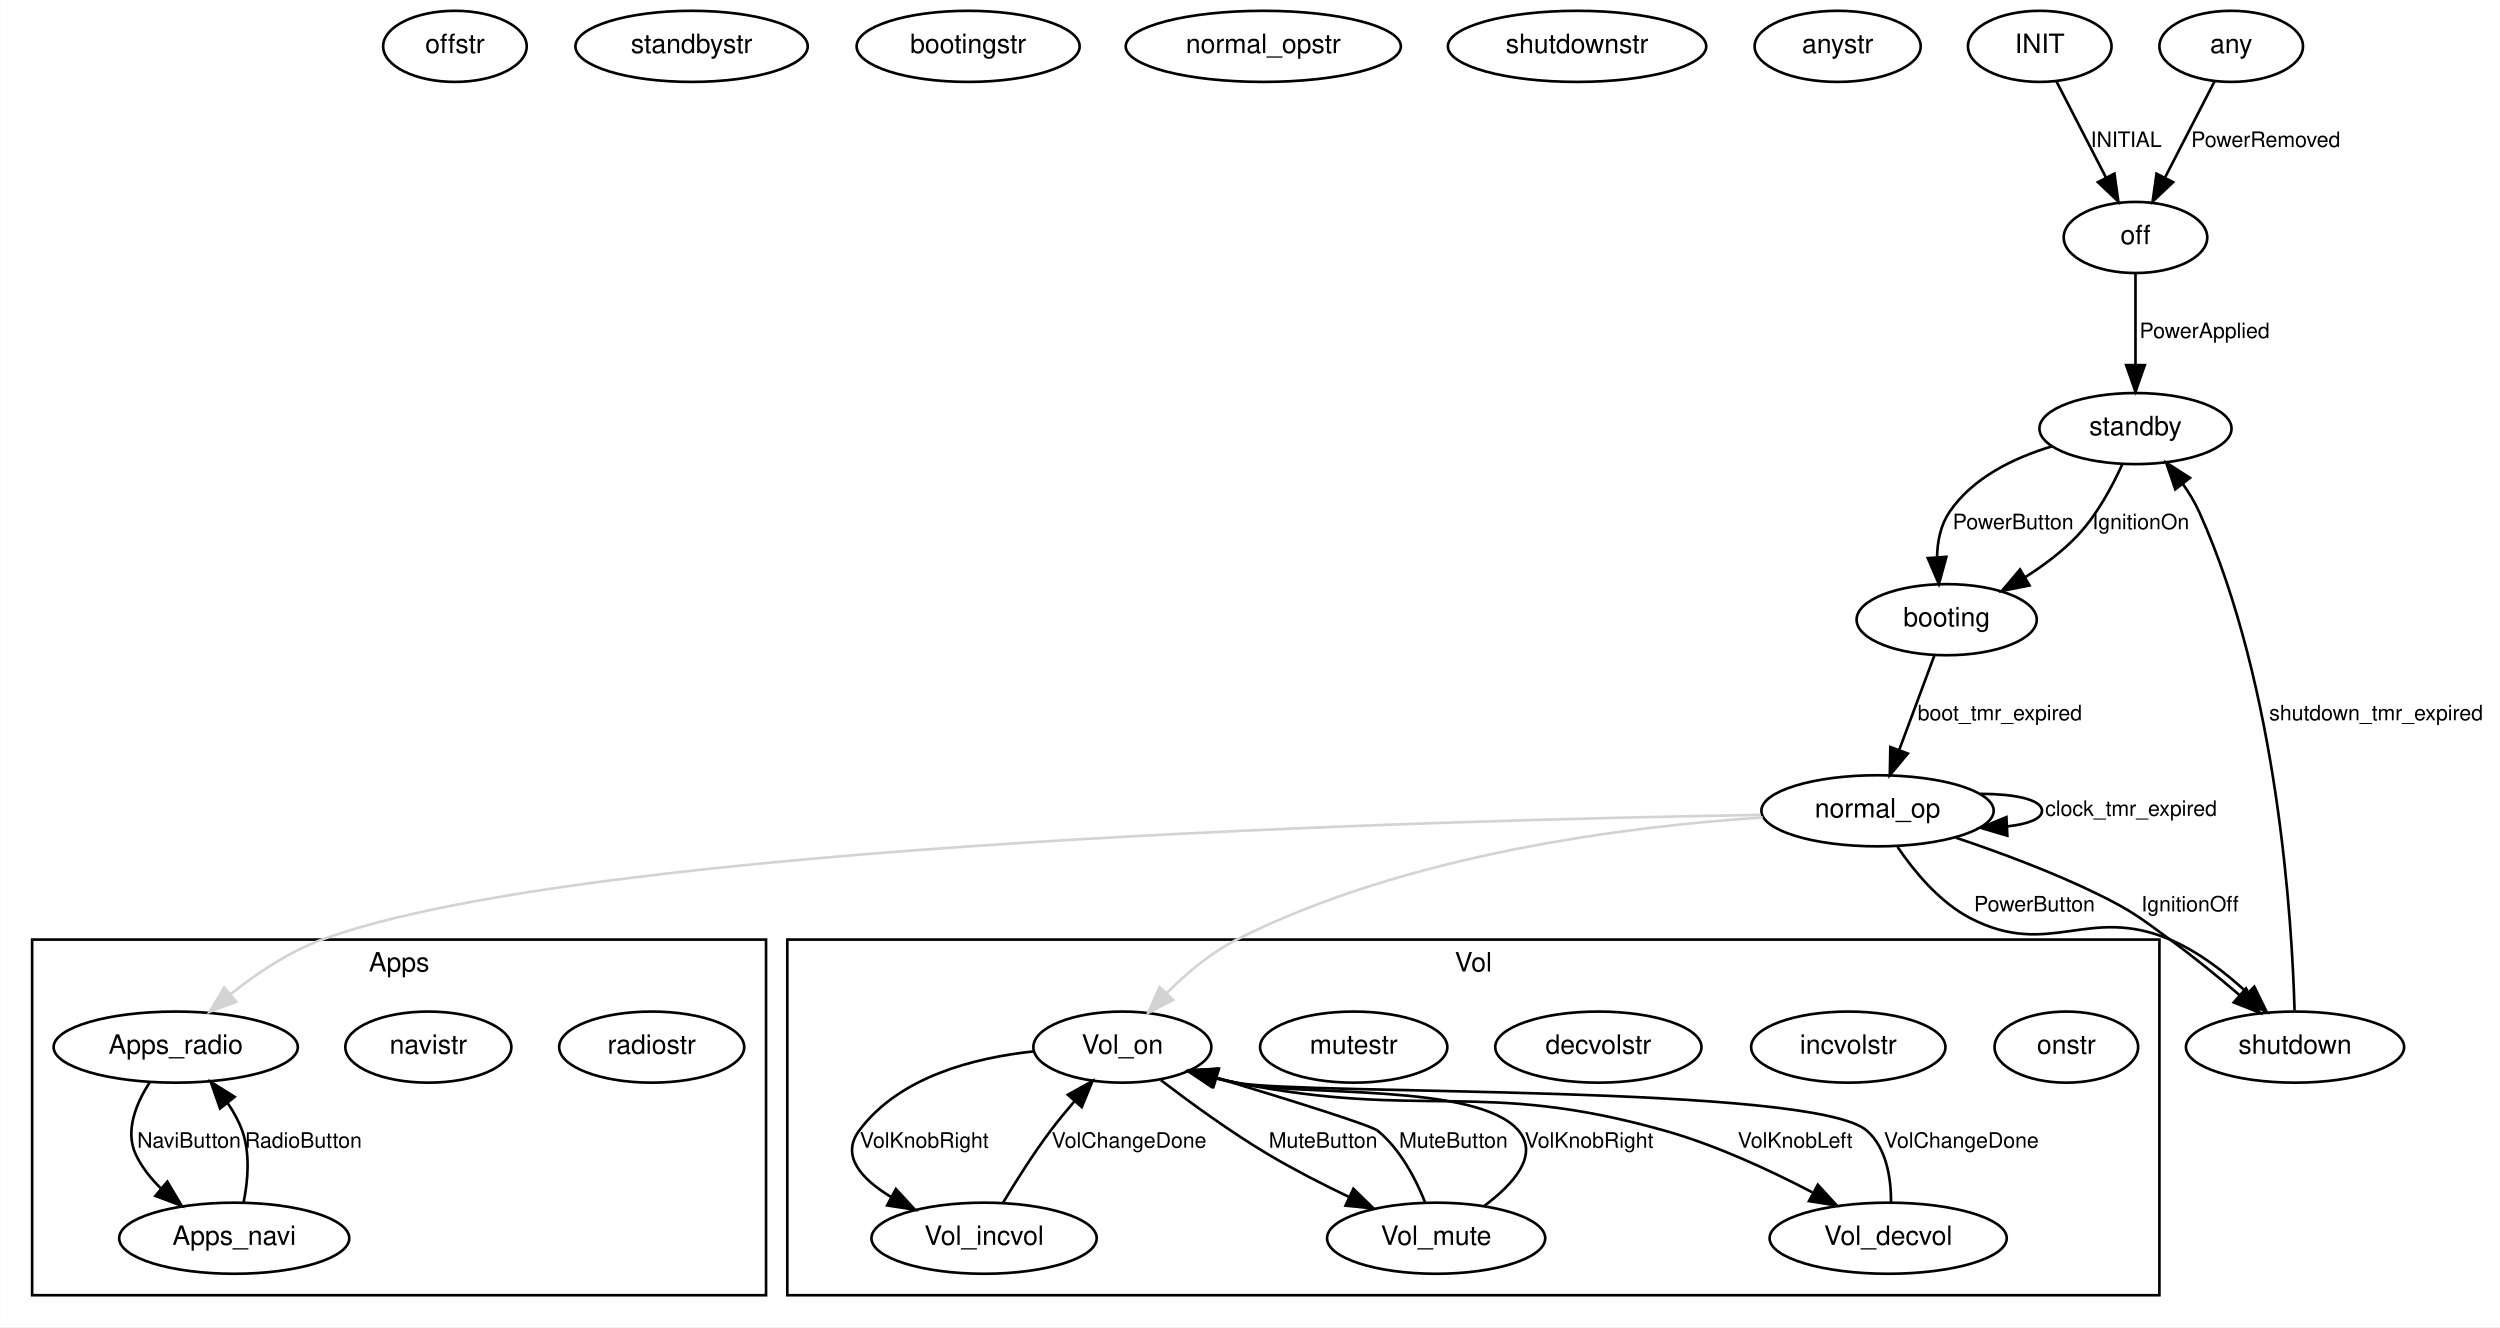
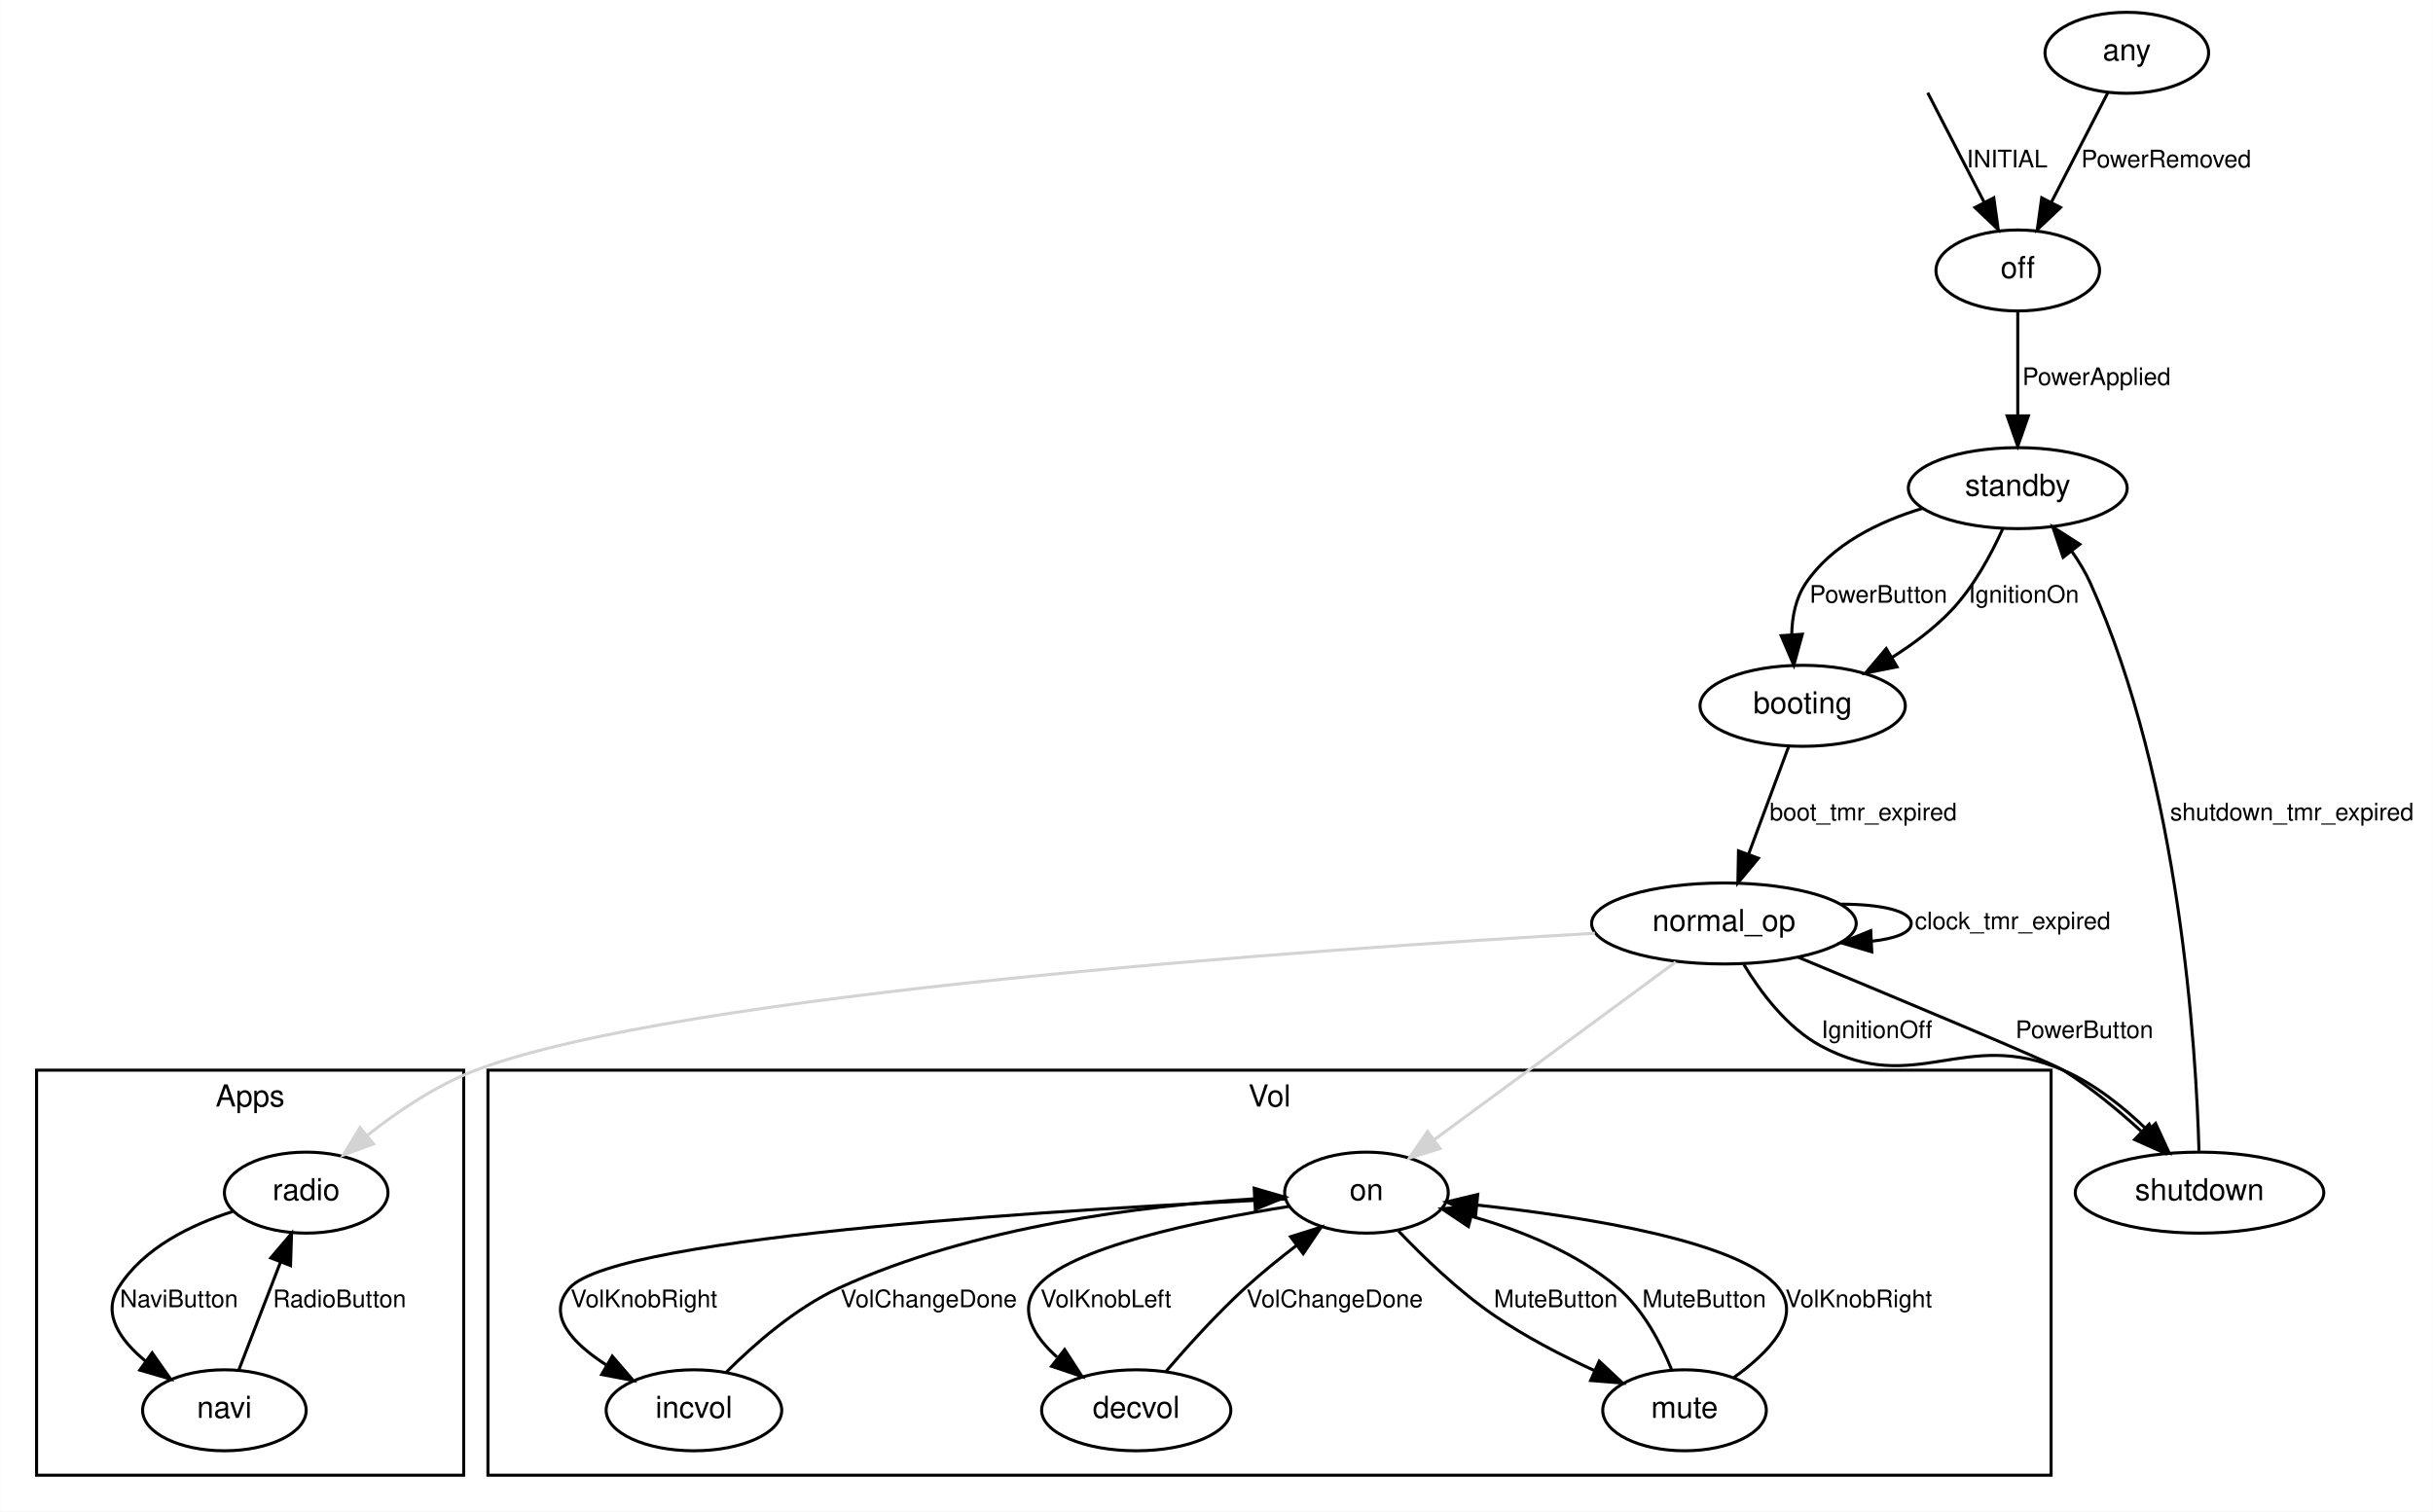
- <svg xmlns="http://www.w3.org/2000/svg" width="940pt" height="499pt" viewBox="0.00 0.00 940.00 499.09">
+ <svg xmlns="http://www.w3.org/2000/svg" width="803pt" height="499pt" viewBox="0.00 0.00 803.00 499.09">
  <g id="graph0" class="graph" transform="scale(1 1) rotate(0) translate(4 495.09)">
-     <polygon fill="white" stroke="none" points="-4,4 -4,-495.09 936,-495.09 936,4 -4,4" />
+     <polygon fill="white" stroke="none" points="-4,4 -4,-495.09 799,-495.09 799,4 -4,4" />
    <g id="clust1" class="cluster">
-       <polygon fill="none" stroke="black" points="8,-8 8,-141.74 284,-141.74 284,-8 8,-8" />
-       <text text-anchor="middle" x="146" y="-129.74" font-family="Helvetica,sans-Serif" font-size="10.00">Apps</text>
+       <polygon fill="none" stroke="black" points="8,-8 8,-141.74 149,-141.74 149,-8 8,-8" />
+       <text text-anchor="middle" x="78.5" y="-129.74" font-family="Helvetica,sans-Serif" font-size="10.00">Apps</text>
    </g>
    <g id="clust2" class="cluster">
-       <polygon fill="none" stroke="black" points="292,-8 292,-141.74 808,-141.74 808,-8 292,-8" />
-       <text text-anchor="middle" x="550" y="-129.74" font-family="Helvetica,sans-Serif" font-size="10.00">Vol</text>
+       <polygon fill="none" stroke="black" points="157,-8 157,-141.74 673,-141.74 673,-8 157,-8" />
+       <text text-anchor="middle" x="415" y="-129.74" font-family="Helvetica,sans-Serif" font-size="10.00">Vol</text>
    </g>
    <g id="node1" class="node" />
    <g id="node2" class="node">
-       <ellipse fill="none" stroke="black" cx="167" cy="-477.655" rx="27" ry="13.37" />
-       <text text-anchor="middle" x="167" y="-475.155" font-family="Helvetica,sans-Serif" font-size="10.00">offstr</text>
+       <ellipse fill="none" stroke="black" cx="662" cy="-405.785" rx="27" ry="13.37" />
+       <text text-anchor="middle" x="662" y="-403.285" font-family="Helvetica,sans-Serif" font-size="10.00">off</text>
+     </g>
+     <g id="edge1" class="edge">
+       <path fill="none" stroke="black" d="M632.271,-464.485C637.421,-454.489 644.84,-440.09 650.978,-428.176" />
+       <polygon fill="black" stroke="black" points="654.09,-429.779 655.559,-419.287 647.867,-426.573 654.09,-429.779" />
+       <text text-anchor="middle" x="658.5" y="-439.82" font-family="Helvetica,sans-Serif" font-size="8.00">INITIAL</text>
    </g>
    <g id="node3" class="node">
-       <ellipse fill="none" stroke="black" cx="256" cy="-477.655" rx="43.682" ry="13.37" />
-       <text text-anchor="middle" x="256" y="-475.155" font-family="Helvetica,sans-Serif" font-size="10.00">standbystr</text>
+       <ellipse fill="none" stroke="black" cx="662" cy="-333.915" rx="36.125" ry="13.37" />
+       <text text-anchor="middle" x="662" y="-331.415" font-family="Helvetica,sans-Serif" font-size="10.00">standby</text>
+     </g>
+     <g id="edge2" class="edge">
+       <path fill="none" stroke="black" d="M662,-392.294C662,-382.775 662,-369.402 662,-357.96" />
+       <polygon fill="black" stroke="black" points="665.5,-357.771 662,-347.771 658.5,-357.771 665.5,-357.771" />
+       <text text-anchor="middle" x="688" y="-367.95" font-family="Helvetica,sans-Serif" font-size="8.00">PowerApplied</text>
    </g>
    <g id="node4" class="node">
-       <ellipse fill="none" stroke="black" cx="360" cy="-477.655" rx="41.94" ry="13.37" />
-       <text text-anchor="middle" x="360" y="-475.155" font-family="Helvetica,sans-Serif" font-size="10.00">bootingstr</text>
+       <ellipse fill="none" stroke="black" cx="591" cy="-262.045" rx="33.882" ry="13.37" />
+       <text text-anchor="middle" x="591" y="-259.545" font-family="Helvetica,sans-Serif" font-size="10.00">booting</text>
+     </g>
+     <g id="edge3" class="edge">
+       <path fill="none" stroke="black" d="M630.525,-327.222C616.294,-322.927 600.739,-315.447 592,-302.48 588.699,-297.582 587.509,-291.508 587.382,-285.606" />
+       <polygon fill="black" stroke="black" points="590.885,-285.677 588.075,-275.461 583.901,-285.199 590.885,-285.677" />
+       <text text-anchor="middle" x="616" y="-296.08" font-family="Helvetica,sans-Serif" font-size="8.00">PowerButton</text>
+     </g>
+     <g id="edge4" class="edge">
+       <path fill="none" stroke="black" d="M657.047,-320.493C653.278,-312.156 647.468,-301.308 640,-293.48 634.361,-287.571 627.342,-282.337 620.394,-277.949" />
+       <polygon fill="black" stroke="black" points="622.134,-274.912 611.74,-272.856 618.583,-280.945 622.134,-274.912" />
+       <text text-anchor="middle" x="664" y="-296.08" font-family="Helvetica,sans-Serif" font-size="8.00">IgnitionOn</text>
    </g>
    <g id="node5" class="node">
-       <ellipse fill="none" stroke="black" cx="471" cy="-477.655" rx="51.738" ry="13.37" />
-       <text text-anchor="middle" x="471" y="-475.155" font-family="Helvetica,sans-Serif" font-size="10.00">normal_opstr</text>
+       <ellipse fill="none" stroke="black" cx="565" cy="-190.175" rx="43.682" ry="13.37" />
+       <text text-anchor="middle" x="565" y="-187.675" font-family="Helvetica,sans-Serif" font-size="10.00">normal_op</text>
+     </g>
+     <g id="edge5" class="edge">
+       <path fill="none" stroke="black" d="M586.352,-248.554C582.691,-238.717 577.499,-224.765 573.152,-213.081" />
+       <polygon fill="black" stroke="black" points="576.376,-211.71 569.608,-203.558 569.815,-214.151 576.376,-211.71" />
+       <text text-anchor="middle" x="611" y="-224.21" font-family="Helvetica,sans-Serif" font-size="8.00">boot_tmr_expired</text>
+     </g>
+     <g id="edge19" class="edge">
+       <path fill="none" stroke="black" d="M603.65,-196.55C616.534,-196.55 626.841,-194.425 626.841,-190.175 626.841,-187.12 621.516,-185.164 613.737,-184.304" />
+       <polygon fill="black" stroke="black" points="613.813,-180.804 603.65,-183.8 613.463,-187.795 613.813,-180.804" />
+       <text text-anchor="middle" x="660.341" y="-188.275" font-family="Helvetica,sans-Serif" font-size="8.00">clock_tmr_expired</text>
    </g>
    <g id="node6" class="node">
-       <ellipse fill="none" stroke="black" cx="589" cy="-477.655" rx="48.582" ry="13.37" />
-       <text text-anchor="middle" x="589" y="-475.155" font-family="Helvetica,sans-Serif" font-size="10.00">shutdownstr</text>
+       <ellipse fill="none" stroke="black" cx="722" cy="-101.305" rx="41.024" ry="13.37" />
+       <text text-anchor="middle" x="722" y="-98.805" font-family="Helvetica,sans-Serif" font-size="10.00">shutdown</text>
+     </g>
+     <g id="edge17" class="edge">
+       <path fill="none" stroke="black" d="M589.554,-179.009C621.311,-165.827 673.055,-144.218 677,-141.74 686.045,-136.06 695.082,-128.582 702.66,-121.666" />
+       <polygon fill="black" stroke="black" points="705.382,-123.909 710.241,-114.494 700.571,-118.824 705.382,-123.909" />
+       <text text-anchor="middle" x="684" y="-152.34" font-family="Helvetica,sans-Serif" font-size="8.00">PowerButton</text>
+     </g>
+     <g id="edge18" class="edge">
+       <path fill="none" stroke="black" d="M571.598,-176.595C577.096,-167.489 585.824,-155.764 597,-149.74 628.454,-132.785 644.223,-155.971 677,-141.74 687.434,-137.21 697.175,-129.34 704.907,-121.817" />
+       <polygon fill="black" stroke="black" points="707.497,-124.173 711.92,-114.545 702.459,-119.313 707.497,-124.173" />
+       <text text-anchor="middle" x="615.5" y="-152.34" font-family="Helvetica,sans-Serif" font-size="8.00">IgnitionOff</text>
+     </g>
+     <g id="node8" class="node">
+       <ellipse fill="none" stroke="black" cx="97" cy="-101.305" rx="27" ry="13.37" />
+       <text text-anchor="middle" x="97" y="-98.805" font-family="Helvetica,sans-Serif" font-size="10.00">radio</text>
+     </g>
+     <g id="edge8" class="edge">
+       <path fill="none" stroke="lightgrey" d="M522.433,-186.942C431.236,-181.727 219.86,-167.219 153,-141.74 139.979,-136.778 127.144,-128.095 117.054,-120.138" />
+       <polygon fill="lightgrey" stroke="lightgrey" points="119.22,-117.388 109.28,-113.722 114.765,-122.787 119.22,-117.388" />
+     </g>
+     <g id="node10" class="node">
+       <ellipse fill="none" stroke="black" cx="447" cy="-101.305" rx="27" ry="13.37" />
+       <text text-anchor="middle" x="447" y="-98.805" font-family="Helvetica,sans-Serif" font-size="10.00">on</text>
+     </g>
+     <g id="edge16" class="edge">
+       <path fill="none" stroke="lightgrey" d="M549.086,-177.459C528.558,-162.347 492.73,-135.971 469.443,-118.827" />
+       <polygon fill="lightgrey" stroke="lightgrey" points="471.318,-115.861 461.19,-112.751 467.168,-121.498 471.318,-115.861" />
+     </g>
+     <g id="edge20" class="edge">
+       <path fill="none" stroke="black" d="M721.82,-115.114C720.92,-147.817 715.703,-236.469 686,-302.48 684.339,-306.172 682.133,-309.809 679.731,-313.213" />
+       <polygon fill="black" stroke="black" points="676.967,-311.066 673.551,-321.095 682.475,-315.385 676.967,-311.066" />
+       <text text-anchor="middle" x="752.5" y="-224.21" font-family="Helvetica,sans-Serif" font-size="8.00">shutdown_tmr_expired</text>
    </g>
    <g id="node7" class="node">
-       <ellipse fill="none" stroke="black" cx="687" cy="-477.655" rx="31.226" ry="13.37" />
-       <text text-anchor="middle" x="687" y="-475.155" font-family="Helvetica,sans-Serif" font-size="10.00">anystr</text>
+       <ellipse fill="none" stroke="black" cx="698" cy="-477.655" rx="27" ry="13.37" />
+       <text text-anchor="middle" x="698" y="-475.155" font-family="Helvetica,sans-Serif" font-size="10.00">any</text>
    </g>
-     <g id="node8" class="node">
-       <ellipse fill="none" stroke="black" cx="763" cy="-477.655" rx="27" ry="13.37" />
-       <text text-anchor="middle" x="763" y="-475.155" font-family="Helvetica,sans-Serif" font-size="10.00">INIT</text>
+     <g id="edge21" class="edge">
+       <path fill="none" stroke="black" d="M691.729,-464.485C686.579,-454.489 679.16,-440.09 673.022,-428.176" />
+       <polygon fill="black" stroke="black" points="676.133,-426.573 668.441,-419.287 669.91,-429.779 676.133,-426.573" />
+       <text text-anchor="middle" x="711" y="-439.82" font-family="Helvetica,sans-Serif" font-size="8.00">PowerRemoved</text>
    </g>
    <g id="node9" class="node">
-       <ellipse fill="none" stroke="black" cx="799" cy="-405.785" rx="27" ry="13.37" />
-       <text text-anchor="middle" x="799" y="-403.285" font-family="Helvetica,sans-Serif" font-size="10.00">off</text>
+       <ellipse fill="none" stroke="black" cx="70" cy="-29.435" rx="27" ry="13.37" />
+       <text text-anchor="middle" x="70" y="-26.935" font-family="Helvetica,sans-Serif" font-size="10.00">navi</text>
    </g>
-     <g id="edge1" class="edge">
-       <path fill="none" stroke="black" d="M769.271,-464.485C774.421,-454.489 781.84,-440.09 787.978,-428.176" />
-       <polygon fill="black" stroke="black" points="791.09,-429.779 792.559,-419.287 784.867,-426.573 791.09,-429.779" />
-       <text text-anchor="middle" x="795.5" y="-439.82" font-family="Helvetica,sans-Serif" font-size="8.00">INITIAL</text>
+     <g id="edge6" class="edge">
+       <path fill="none" stroke="black" d="M72.718,-95.059C59.103,-90.742 43.244,-83.1 35,-69.87 29.589,-61.186 35.576,-52.566 44.04,-45.611" />
+       <polygon fill="black" stroke="black" points="46.154,-48.402 52.252,-39.738 42.082,-42.708 46.154,-48.402" />
+       <text text-anchor="middle" x="55" y="-63.47" font-family="Helvetica,sans-Serif" font-size="8.00">NaviButton</text>
    </g>
-     <g id="node10" class="node">
-       <ellipse fill="none" stroke="black" cx="799" cy="-333.915" rx="36.125" ry="13.37" />
-       <text text-anchor="middle" x="799" y="-331.415" font-family="Helvetica,sans-Serif" font-size="10.00">standby</text>
-     </g>
-     <g id="edge2" class="edge">
-       <path fill="none" stroke="black" d="M799,-392.294C799,-382.775 799,-369.402 799,-357.96" />
-       <polygon fill="black" stroke="black" points="802.5,-357.771 799,-347.771 795.5,-357.771 802.5,-357.771" />
-       <text text-anchor="middle" x="825" y="-367.95" font-family="Helvetica,sans-Serif" font-size="8.00">PowerApplied</text>
+     <g id="edge7" class="edge">
+       <path fill="none" stroke="black" d="M74.785,-42.818C78.575,-52.624 83.964,-66.57 88.485,-78.27" />
+       <polygon fill="black" stroke="black" points="85.304,-79.748 92.173,-87.814 91.833,-77.224 85.304,-79.748" />
+       <text text-anchor="middle" x="108" y="-63.47" font-family="Helvetica,sans-Serif" font-size="8.00">RadioButton</text>
    </g>
    <g id="node11" class="node">
-       <ellipse fill="none" stroke="black" cx="728" cy="-262.045" rx="33.882" ry="13.37" />
-       <text text-anchor="middle" x="728" y="-259.545" font-family="Helvetica,sans-Serif" font-size="10.00">booting</text>
+       <ellipse fill="none" stroke="black" cx="225" cy="-29.435" rx="28.983" ry="13.37" />
+       <text text-anchor="middle" x="225" y="-26.935" font-family="Helvetica,sans-Serif" font-size="10.00">incvol</text>
    </g>
-     <g id="edge3" class="edge">
-       <path fill="none" stroke="black" d="M767.525,-327.222C753.294,-322.927 737.739,-315.447 729,-302.48 725.699,-297.582 724.509,-291.508 724.382,-285.606" />
-       <polygon fill="black" stroke="black" points="727.885,-285.677 725.075,-275.461 720.901,-285.199 727.885,-285.677" />
-       <text text-anchor="middle" x="753" y="-296.08" font-family="Helvetica,sans-Serif" font-size="8.00">PowerButton</text>
-     </g>
-     <g id="edge4" class="edge">
-       <path fill="none" stroke="black" d="M794.047,-320.493C790.278,-312.156 784.468,-301.308 777,-293.48 771.361,-287.571 764.342,-282.337 757.394,-277.949" />
-       <polygon fill="black" stroke="black" points="759.134,-274.912 748.74,-272.856 755.583,-280.945 759.134,-274.912" />
-       <text text-anchor="middle" x="801" y="-296.08" font-family="Helvetica,sans-Serif" font-size="8.00">IgnitionOn</text>
+     <g id="edge10" class="edge">
+       <path fill="none" stroke="black" d="M420.316,-99.193C356.57,-96.263 199.556,-87.33 184,-69.87 176.095,-60.997 184.679,-51.753 195.998,-44.447" />
+       <polygon fill="black" stroke="black" points="198.047,-47.305 204.959,-39.276 194.548,-41.242 198.047,-47.305" />
+       <text text-anchor="middle" x="208.5" y="-63.47" font-family="Helvetica,sans-Serif" font-size="8.00">VolKnobRight</text>
    </g>
    <g id="node12" class="node">
-       <ellipse fill="none" stroke="black" cx="702" cy="-190.175" rx="43.682" ry="13.37" />
-       <text text-anchor="middle" x="702" y="-187.675" font-family="Helvetica,sans-Serif" font-size="10.00">normal_op</text>
+       <ellipse fill="none" stroke="black" cx="371" cy="-29.435" rx="31.226" ry="13.37" />
+       <text text-anchor="middle" x="371" y="-26.935" font-family="Helvetica,sans-Serif" font-size="10.00">decvol</text>
    </g>
-     <g id="edge5" class="edge">
-       <path fill="none" stroke="black" d="M723.352,-248.554C719.691,-238.717 714.499,-224.765 710.152,-213.081" />
-       <polygon fill="black" stroke="black" points="713.376,-211.71 706.608,-203.558 706.815,-214.151 713.376,-211.71" />
-       <text text-anchor="middle" x="748" y="-224.21" font-family="Helvetica,sans-Serif" font-size="8.00">boot_tmr_expired</text>
-     </g>
-     <g id="edge19" class="edge">
-       <path fill="none" stroke="black" d="M740.65,-196.55C753.534,-196.55 763.841,-194.425 763.841,-190.175 763.841,-187.12 758.516,-185.164 750.737,-184.304" />
-       <polygon fill="black" stroke="black" points="750.813,-180.804 740.65,-183.8 750.463,-187.795 750.813,-180.804" />
-       <text text-anchor="middle" x="797.341" y="-188.275" font-family="Helvetica,sans-Serif" font-size="8.00">clock_tmr_expired</text>
-     </g>
-     <g id="node15" class="node">
-       <ellipse fill="none" stroke="black" cx="62" cy="-101.305" rx="45.924" ry="13.37" />
-       <text text-anchor="middle" x="62" y="-98.805" font-family="Helvetica,sans-Serif" font-size="10.00">Apps_radio</text>
-     </g>
-     <g id="edge8" class="edge">
-       <path fill="none" stroke="lightgrey" d="M658.08,-188.639C539.723,-186.716 216.374,-178.181 117,-141.74 104.543,-137.172 92.375,-128.961 82.664,-121.21" />
-       <polygon fill="lightgrey" stroke="lightgrey" points="84.725,-118.371 74.817,-114.62 80.223,-123.731 84.725,-118.371" />
-     </g>
-     <g id="node21" class="node">
-       <ellipse fill="none" stroke="black" cx="418" cy="-101.305" rx="33.47" ry="13.37" />
-       <text text-anchor="middle" x="418" y="-98.805" font-family="Helvetica,sans-Serif" font-size="10.00">Vol_on</text>
-     </g>
-     <g id="edge16" class="edge">
-       <path fill="none" stroke="lightgrey" d="M658.808,-187.675C608.741,-184.398 524.929,-174.074 461,-141.74 451.309,-136.838 442.192,-129.125 434.87,-121.815" />
-       <polygon fill="lightgrey" stroke="lightgrey" points="437.091,-119.07 427.685,-114.194 431.998,-123.871 437.091,-119.07" />
-     </g>
-     <g id="node25" class="node">
-       <ellipse fill="none" stroke="black" cx="859" cy="-101.305" rx="41.024" ry="13.37" />
-       <text text-anchor="middle" x="859" y="-98.805" font-family="Helvetica,sans-Serif" font-size="10.00">shutdown</text>
-     </g>
-     <g id="edge17" class="edge">
-       <path fill="none" stroke="black" d="M709.507,-176.601C715.672,-167.499 725.281,-155.776 737,-149.74 766.802,-134.392 781.152,-154.862 812,-141.74 822.733,-137.175 832.883,-129.3 840.985,-121.782" />
-       <polygon fill="black" stroke="black" points="843.688,-124.033 848.351,-114.519 838.773,-119.048 843.688,-124.033" />
-       <text text-anchor="middle" x="761" y="-152.34" font-family="Helvetica,sans-Serif" font-size="8.00">PowerButton</text>
-     </g>
-     <g id="edge18" class="edge">
-       <path fill="none" stroke="black" d="M731.432,-180.069C747.589,-174.655 767.781,-167.2 785,-158.74 797.727,-152.487 800.542,-150.095 812,-141.74 820.815,-135.313 830.1,-127.716 838.067,-120.915" />
-       <polygon fill="black" stroke="black" points="840.554,-123.391 845.819,-114.197 835.969,-118.101 840.554,-123.391" />
-       <text text-anchor="middle" x="819.5" y="-152.34" font-family="Helvetica,sans-Serif" font-size="8.00">IgnitionOff</text>
+     <g id="edge11" class="edge">
+       <path fill="none" stroke="black" d="M421.524,-96.772C392.588,-92.175 348.067,-83.133 338,-69.87 332.171,-62.19 337.133,-53.972 344.819,-47.036" />
+       <polygon fill="black" stroke="black" points="347.363,-49.492 353.115,-40.595 343.07,-43.963 347.363,-49.492" />
+       <text text-anchor="middle" x="361" y="-63.47" font-family="Helvetica,sans-Serif" font-size="8.00">VolKnobLeft</text>
    </g>
    <g id="node13" class="node">
-       <ellipse fill="none" stroke="black" cx="241" cy="-101.305" rx="34.797" ry="13.37" />
-       <text text-anchor="middle" x="241" y="-98.805" font-family="Helvetica,sans-Serif" font-size="10.00">radiostr</text>
-     </g>
-     <g id="node14" class="node">
-       <ellipse fill="none" stroke="black" cx="157" cy="-101.305" rx="31.226" ry="13.37" />
-       <text text-anchor="middle" x="157" y="-98.805" font-family="Helvetica,sans-Serif" font-size="10.00">navistr</text>
-     </g>
-     <g id="node16" class="node">
-       <ellipse fill="none" stroke="black" cx="84" cy="-29.435" rx="43.267" ry="13.37" />
-       <text text-anchor="middle" x="84" y="-26.935" font-family="Helvetica,sans-Serif" font-size="10.00">Apps_navi</text>
-     </g>
-     <g id="edge6" class="edge">
-       <path fill="none" stroke="black" d="M52.171,-88.02C47.115,-80.134 42.808,-69.745 47,-60.87 49.251,-56.104 52.655,-51.832 56.503,-48.102" />
-       <polygon fill="black" stroke="black" points="58.84,-50.711 64.265,-41.61 54.349,-45.341 58.84,-50.711" />
-       <text text-anchor="middle" x="67" y="-63.47" font-family="Helvetica,sans-Serif" font-size="8.00">NaviButton</text>
-     </g>
-     <g id="edge7" class="edge">
-       <path fill="none" stroke="black" d="M87.508,-42.865C89.134,-50.809 90.102,-61.208 87,-69.87 85.702,-73.495 83.765,-76.998 81.534,-80.257" />
-       <polygon fill="black" stroke="black" points="78.673,-78.231 75.174,-88.231 84.146,-82.596 78.673,-78.231" />
-       <text text-anchor="middle" x="110" y="-63.47" font-family="Helvetica,sans-Serif" font-size="8.00">RadioButton</text>
-     </g>
-     <g id="node17" class="node">
-       <ellipse fill="none" stroke="black" cx="773" cy="-101.305" rx="27" ry="13.37" />
-       <text text-anchor="middle" x="773" y="-98.805" font-family="Helvetica,sans-Serif" font-size="10.00">onstr</text>
-     </g>
-     <g id="node18" class="node">
-       <ellipse fill="none" stroke="black" cx="691" cy="-101.305" rx="36.541" ry="13.37" />
-       <text text-anchor="middle" x="691" y="-98.805" font-family="Helvetica,sans-Serif" font-size="10.00">incvolstr</text>
-     </g>
-     <g id="node19" class="node">
-       <ellipse fill="none" stroke="black" cx="597" cy="-101.305" rx="38.782" ry="13.37" />
-       <text text-anchor="middle" x="597" y="-98.805" font-family="Helvetica,sans-Serif" font-size="10.00">decvolstr</text>
-     </g>
-     <g id="node20" class="node">
-       <ellipse fill="none" stroke="black" cx="505" cy="-101.305" rx="35.211" ry="13.37" />
-       <text text-anchor="middle" x="505" y="-98.805" font-family="Helvetica,sans-Serif" font-size="10.00">mutestr</text>
-     </g>
-     <g id="node22" class="node">
-       <ellipse fill="none" stroke="black" cx="536" cy="-29.435" rx="41.024" ry="13.37" />
-       <text text-anchor="middle" x="536" y="-26.935" font-family="Helvetica,sans-Serif" font-size="10.00">Vol_mute</text>
+       <ellipse fill="none" stroke="black" cx="552" cy="-29.435" rx="27" ry="13.37" />
+       <text text-anchor="middle" x="552" y="-26.935" font-family="Helvetica,sans-Serif" font-size="10.00">mute</text>
    </g>
    <g id="edge9" class="edge">
-       <path fill="none" stroke="black" d="M432.473,-88.879C443.303,-80.593 458.656,-69.391 473,-60.87 482.576,-55.181 493.375,-49.663 503.292,-44.923" />
-       <polygon fill="black" stroke="black" points="504.884,-48.042 512.461,-40.637 501.919,-41.701 504.884,-48.042" />
-       <text text-anchor="middle" x="493.5" y="-63.47" font-family="Helvetica,sans-Serif" font-size="8.00">MuteButton</text>
+       <path fill="none" stroke="black" d="M457.604,-88.594C465.652,-80.166 477.294,-68.913 489,-60.87 499.299,-53.794 511.493,-47.491 522.397,-42.482" />
+       <polygon fill="black" stroke="black" points="523.837,-45.672 531.567,-38.426 521.005,-39.27 523.837,-45.672" />
+       <text text-anchor="middle" x="509.5" y="-63.47" font-family="Helvetica,sans-Serif" font-size="8.00">MuteButton</text>
    </g>
-     <g id="node23" class="node">
-       <ellipse fill="none" stroke="black" cx="366" cy="-29.435" rx="42.353" ry="13.37" />
-       <text text-anchor="middle" x="366" y="-26.935" font-family="Helvetica,sans-Serif" font-size="10.00">Vol_incvol</text>
+     <g id="edge12" class="edge">
+       <path fill="none" stroke="black" d="M235.676,-42.013C244.718,-51.07 258.494,-63.209 273,-69.87 317.263,-90.194 373.576,-97.015 409.951,-99.264" />
+       <polygon fill="black" stroke="black" points="409.938,-102.768 420.11,-99.805 410.31,-95.778 409.938,-102.768" />
+       <text text-anchor="middle" x="302.5" y="-63.47" font-family="Helvetica,sans-Serif" font-size="8.00">VolChangeDone</text>
    </g>
-     <g id="edge10" class="edge">
-       <path fill="none" stroke="black" d="M384.654,-99.693C362.164,-97.322 333.958,-90.118 319,-69.87 311.99,-60.381 319.845,-51.72 331.013,-44.948" />
-       <polygon fill="black" stroke="black" points="332.83,-47.946 340.009,-40.155 329.538,-41.769 332.83,-47.946" />
-       <text text-anchor="middle" x="343.5" y="-63.47" font-family="Helvetica,sans-Serif" font-size="8.00">VolKnobRight</text>
-     </g>
-     <g id="node24" class="node">
-       <ellipse fill="none" stroke="black" cx="706" cy="-29.435" rx="44.596" ry="13.37" />
-       <text text-anchor="middle" x="706" y="-26.935" font-family="Helvetica,sans-Serif" font-size="10.00">Vol_decvol</text>
-     </g>
-     <g id="edge11" class="edge">
-       <path fill="none" stroke="black" d="M442.834,-92.346C448.741,-90.669 455.055,-89.053 461,-87.87 531.617,-73.818 552.707,-89.431 622,-69.87 641.26,-64.433 661.606,-54.988 677.45,-46.704" />
-       <polygon fill="black" stroke="black" points="679.531,-49.559 686.683,-41.742 676.218,-43.393 679.531,-49.559" />
-       <text text-anchor="middle" x="671" y="-63.47" font-family="Helvetica,sans-Serif" font-size="8.00">VolKnobLeft</text>
+     <g id="edge13" class="edge">
+       <path fill="none" stroke="black" d="M380.877,-42.344C387.835,-50.453 397.559,-61.238 407,-69.87 412.279,-74.697 418.278,-79.552 423.995,-83.924" />
+       <polygon fill="black" stroke="black" points="421.941,-86.759 432.053,-89.923 426.122,-81.144 421.941,-86.759" />
+       <text text-anchor="middle" x="436.5" y="-63.47" font-family="Helvetica,sans-Serif" font-size="8.00">VolChangeDone</text>
    </g>
    <g id="edge14" class="edge">
-       <path fill="none" stroke="black" d="M531.78,-43.113C528.286,-51.787 522.503,-62.931 514,-69.87 511.493,-71.916 479.764,-81.779 453.46,-89.73" />
-       <polygon fill="black" stroke="black" points="452.282,-86.43 443.716,-92.664 454.301,-93.132 452.282,-86.43" />
-       <text text-anchor="middle" x="542.5" y="-63.47" font-family="Helvetica,sans-Serif" font-size="8.00">MuteButton</text>
+       <path fill="none" stroke="black" d="M547.684,-42.998C544.144,-51.618 538.347,-62.743 530,-69.87 516.404,-81.479 497.996,-88.824 481.971,-93.383" />
+       <polygon fill="black" stroke="black" points="480.666,-90.105 471.858,-95.993 482.416,-96.883 480.666,-90.105" />
+       <text text-anchor="middle" x="558.5" y="-63.47" font-family="Helvetica,sans-Serif" font-size="8.00">MuteButton</text>
    </g>
    <g id="edge15" class="edge">
-       <path fill="none" stroke="black" d="M554.172,-41.65C564.858,-49.635 574.866,-60.555 567,-69.87 551.584,-88.124 484.291,-82.543 461,-87.87 458.391,-88.467 455.706,-89.128 453.013,-89.826" />
-       <polygon fill="black" stroke="black" points="452.07,-86.455 443.342,-92.46 453.91,-93.209 452.07,-86.455" />
-       <text text-anchor="middle" x="593.5" y="-63.47" font-family="Helvetica,sans-Serif" font-size="8.00">VolKnobRight</text>
-     </g>
-     <g id="edge12" class="edge">
-       <path fill="none" stroke="black" d="M373.17,-42.855C377.923,-50.794 384.467,-61.192 391,-69.87 393.8,-73.589 396.948,-77.41 400.079,-81.035" />
-       <polygon fill="black" stroke="black" points="397.499,-83.401 406.764,-88.539 402.725,-78.744 397.499,-83.401" />
-       <text text-anchor="middle" x="420.5" y="-63.47" font-family="Helvetica,sans-Serif" font-size="8.00">VolChangeDone</text>
-     </g>
-     <g id="edge13" class="edge">
-       <path fill="none" stroke="black" d="M707.078,-43.025C707.085,-51.89 705.437,-63.305 698,-69.87 678.202,-87.348 486.989,-83.177 461,-87.87 458.297,-88.358 455.521,-88.948 452.743,-89.603" />
-       <polygon fill="black" stroke="black" points="451.6,-86.284 442.805,-92.192 453.365,-93.058 451.6,-86.284" />
-       <text text-anchor="middle" x="733.5" y="-63.47" font-family="Helvetica,sans-Serif" font-size="8.00">VolChangeDone</text>
-     </g>
-     <g id="edge20" class="edge">
-       <path fill="none" stroke="black" d="M858.82,-115.114C857.92,-147.817 852.703,-236.469 823,-302.48 821.339,-306.172 819.133,-309.809 816.731,-313.213" />
-       <polygon fill="black" stroke="black" points="813.967,-311.066 810.551,-321.095 819.475,-315.385 813.967,-311.066" />
-       <text text-anchor="middle" x="889.5" y="-224.21" font-family="Helvetica,sans-Serif" font-size="8.00">shutdown_tmr_expired</text>
-     </g>
-     <g id="node26" class="node">
-       <ellipse fill="none" stroke="black" cx="835" cy="-477.655" rx="27" ry="13.37" />
-       <text text-anchor="middle" x="835" y="-475.155" font-family="Helvetica,sans-Serif" font-size="10.00">any</text>
-     </g>
-     <g id="edge21" class="edge">
-       <path fill="none" stroke="black" d="M828.729,-464.485C823.579,-454.489 816.16,-440.09 810.022,-428.176" />
-       <polygon fill="black" stroke="black" points="813.133,-426.573 805.441,-419.287 806.91,-429.779 813.133,-426.573" />
-       <text text-anchor="middle" x="848" y="-439.82" font-family="Helvetica,sans-Serif" font-size="8.00">PowerRemoved</text>
+       <path fill="none" stroke="black" d="M568.199,-40.198C579.437,-48.202 591.057,-59.81 583,-69.87 570.748,-85.167 519.536,-93.292 483.583,-97.196" />
+       <polygon fill="black" stroke="black" points="483.027,-93.734 473.434,-98.231 483.737,-100.698 483.027,-93.734" />
+       <text text-anchor="middle" x="609.5" y="-63.47" font-family="Helvetica,sans-Serif" font-size="8.00">VolKnobRight</text>
    </g>
  </g>
</svg>
